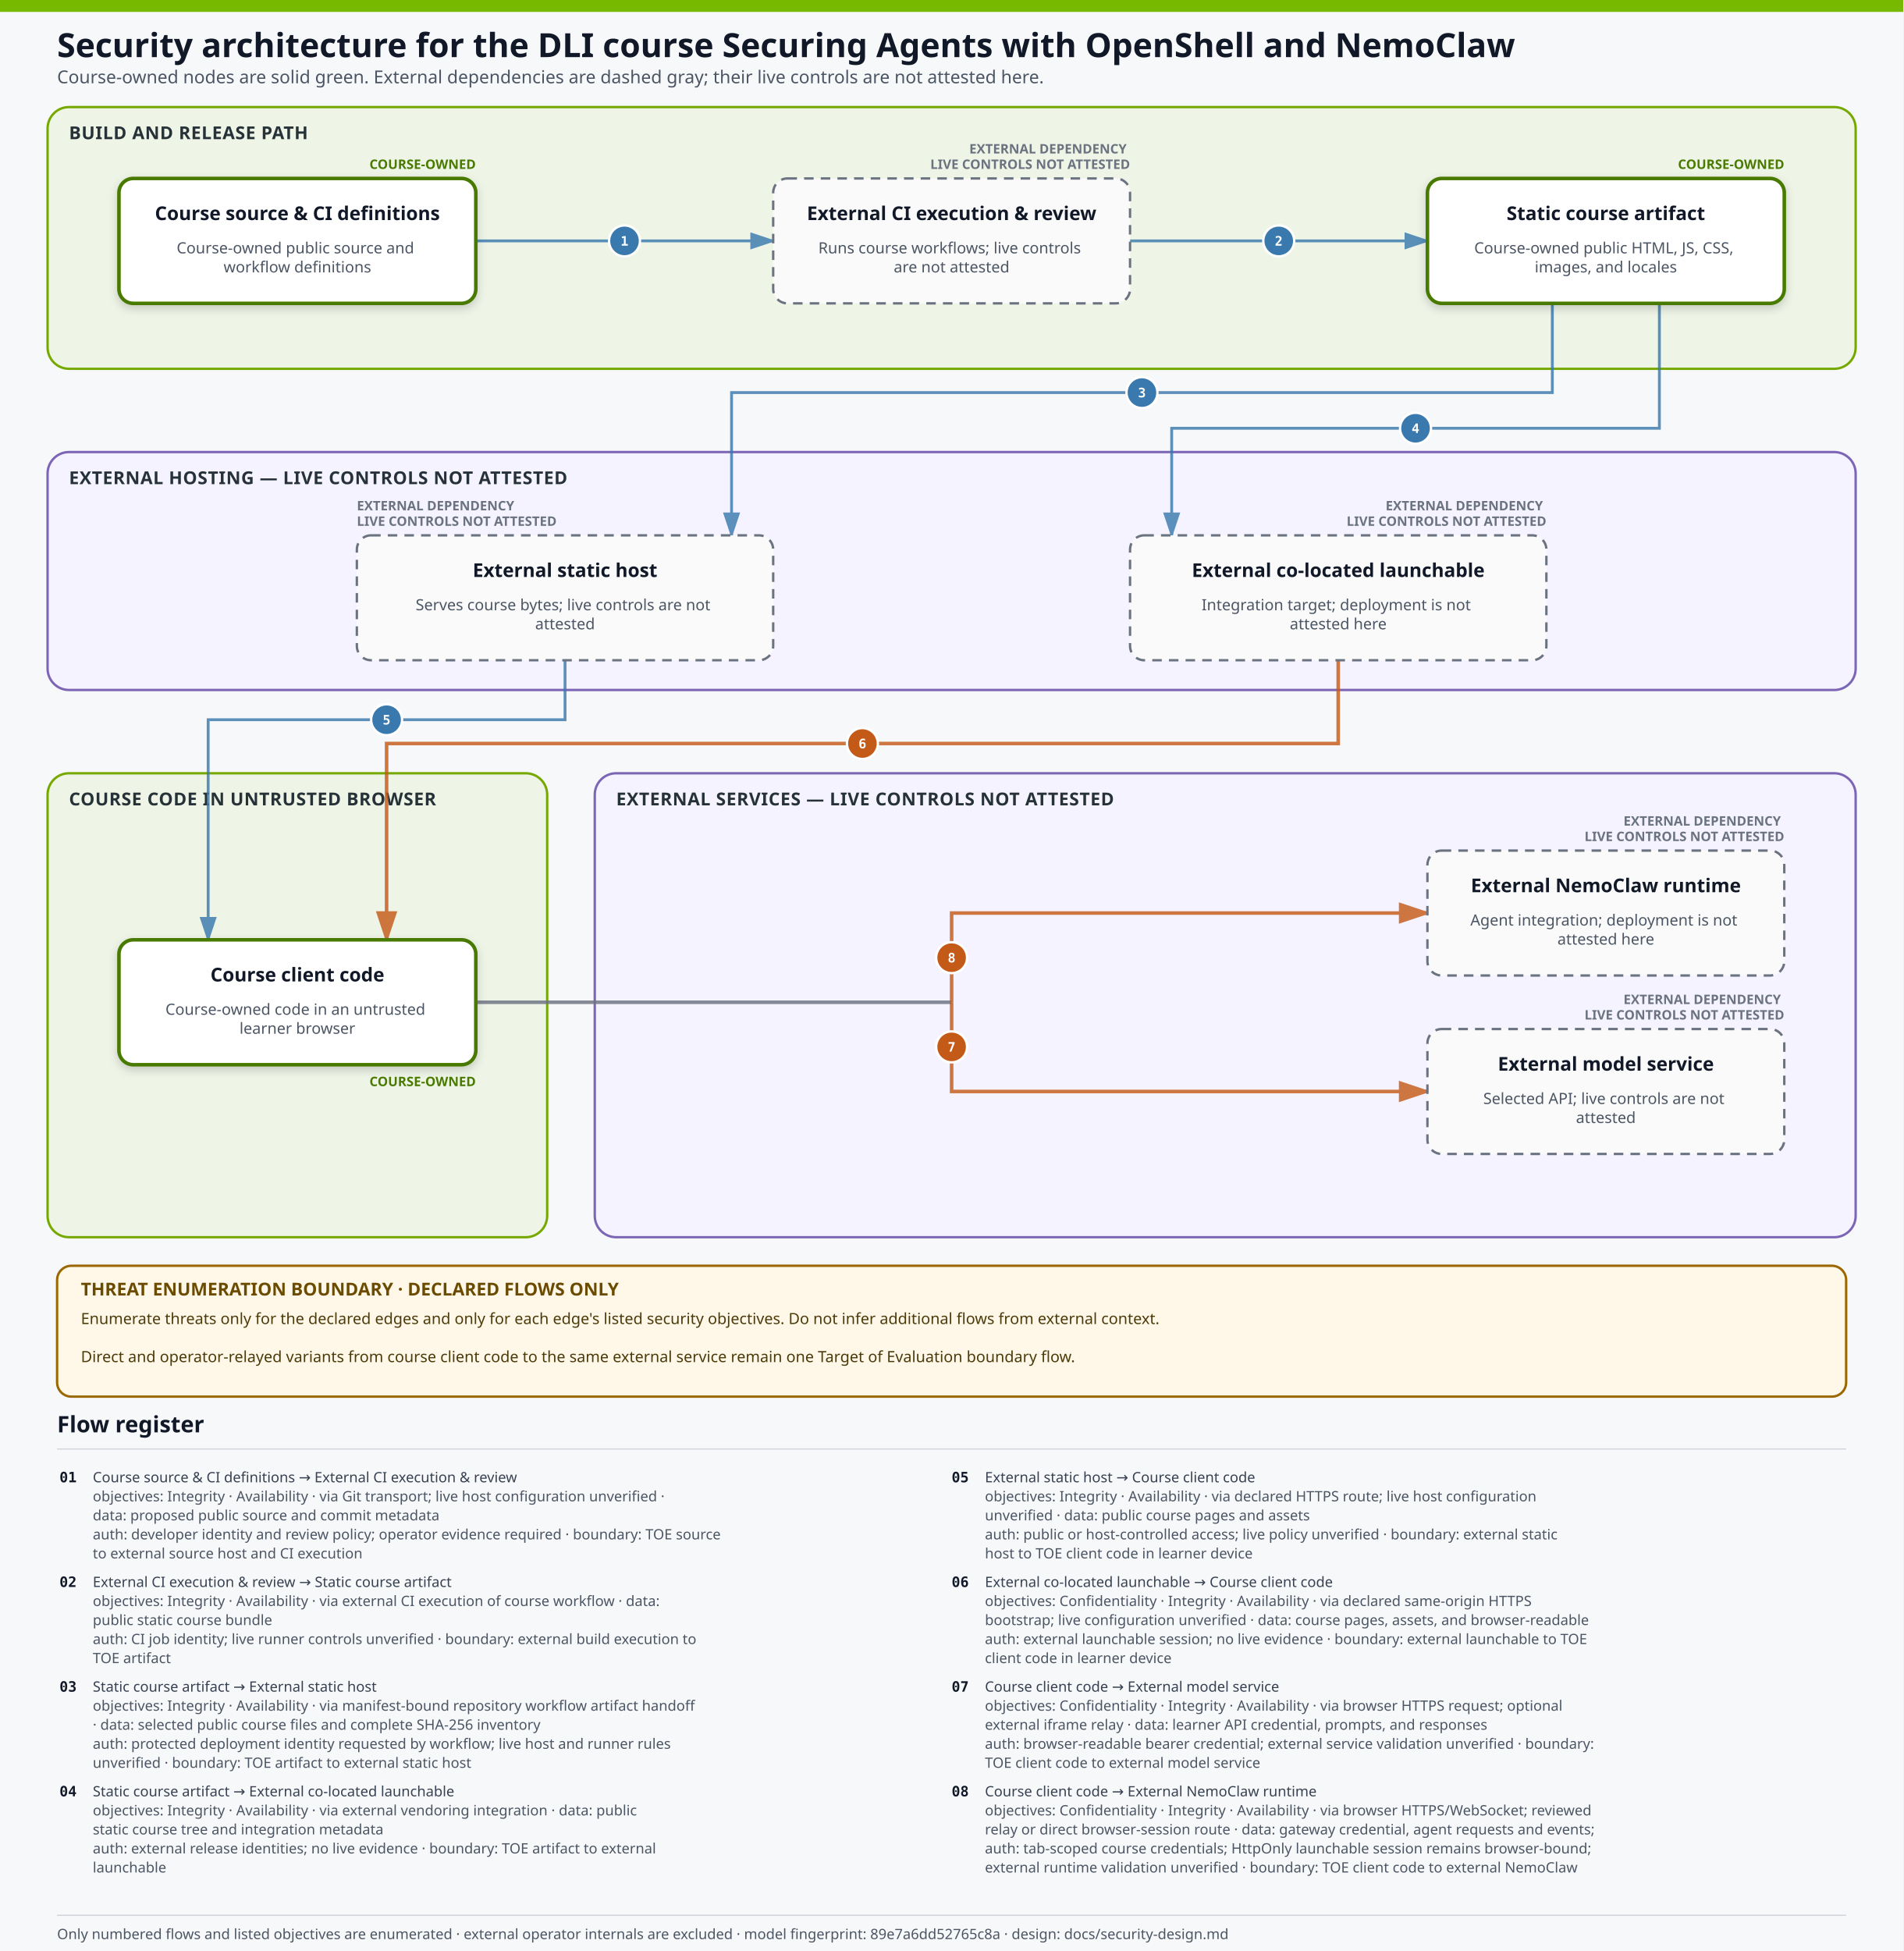
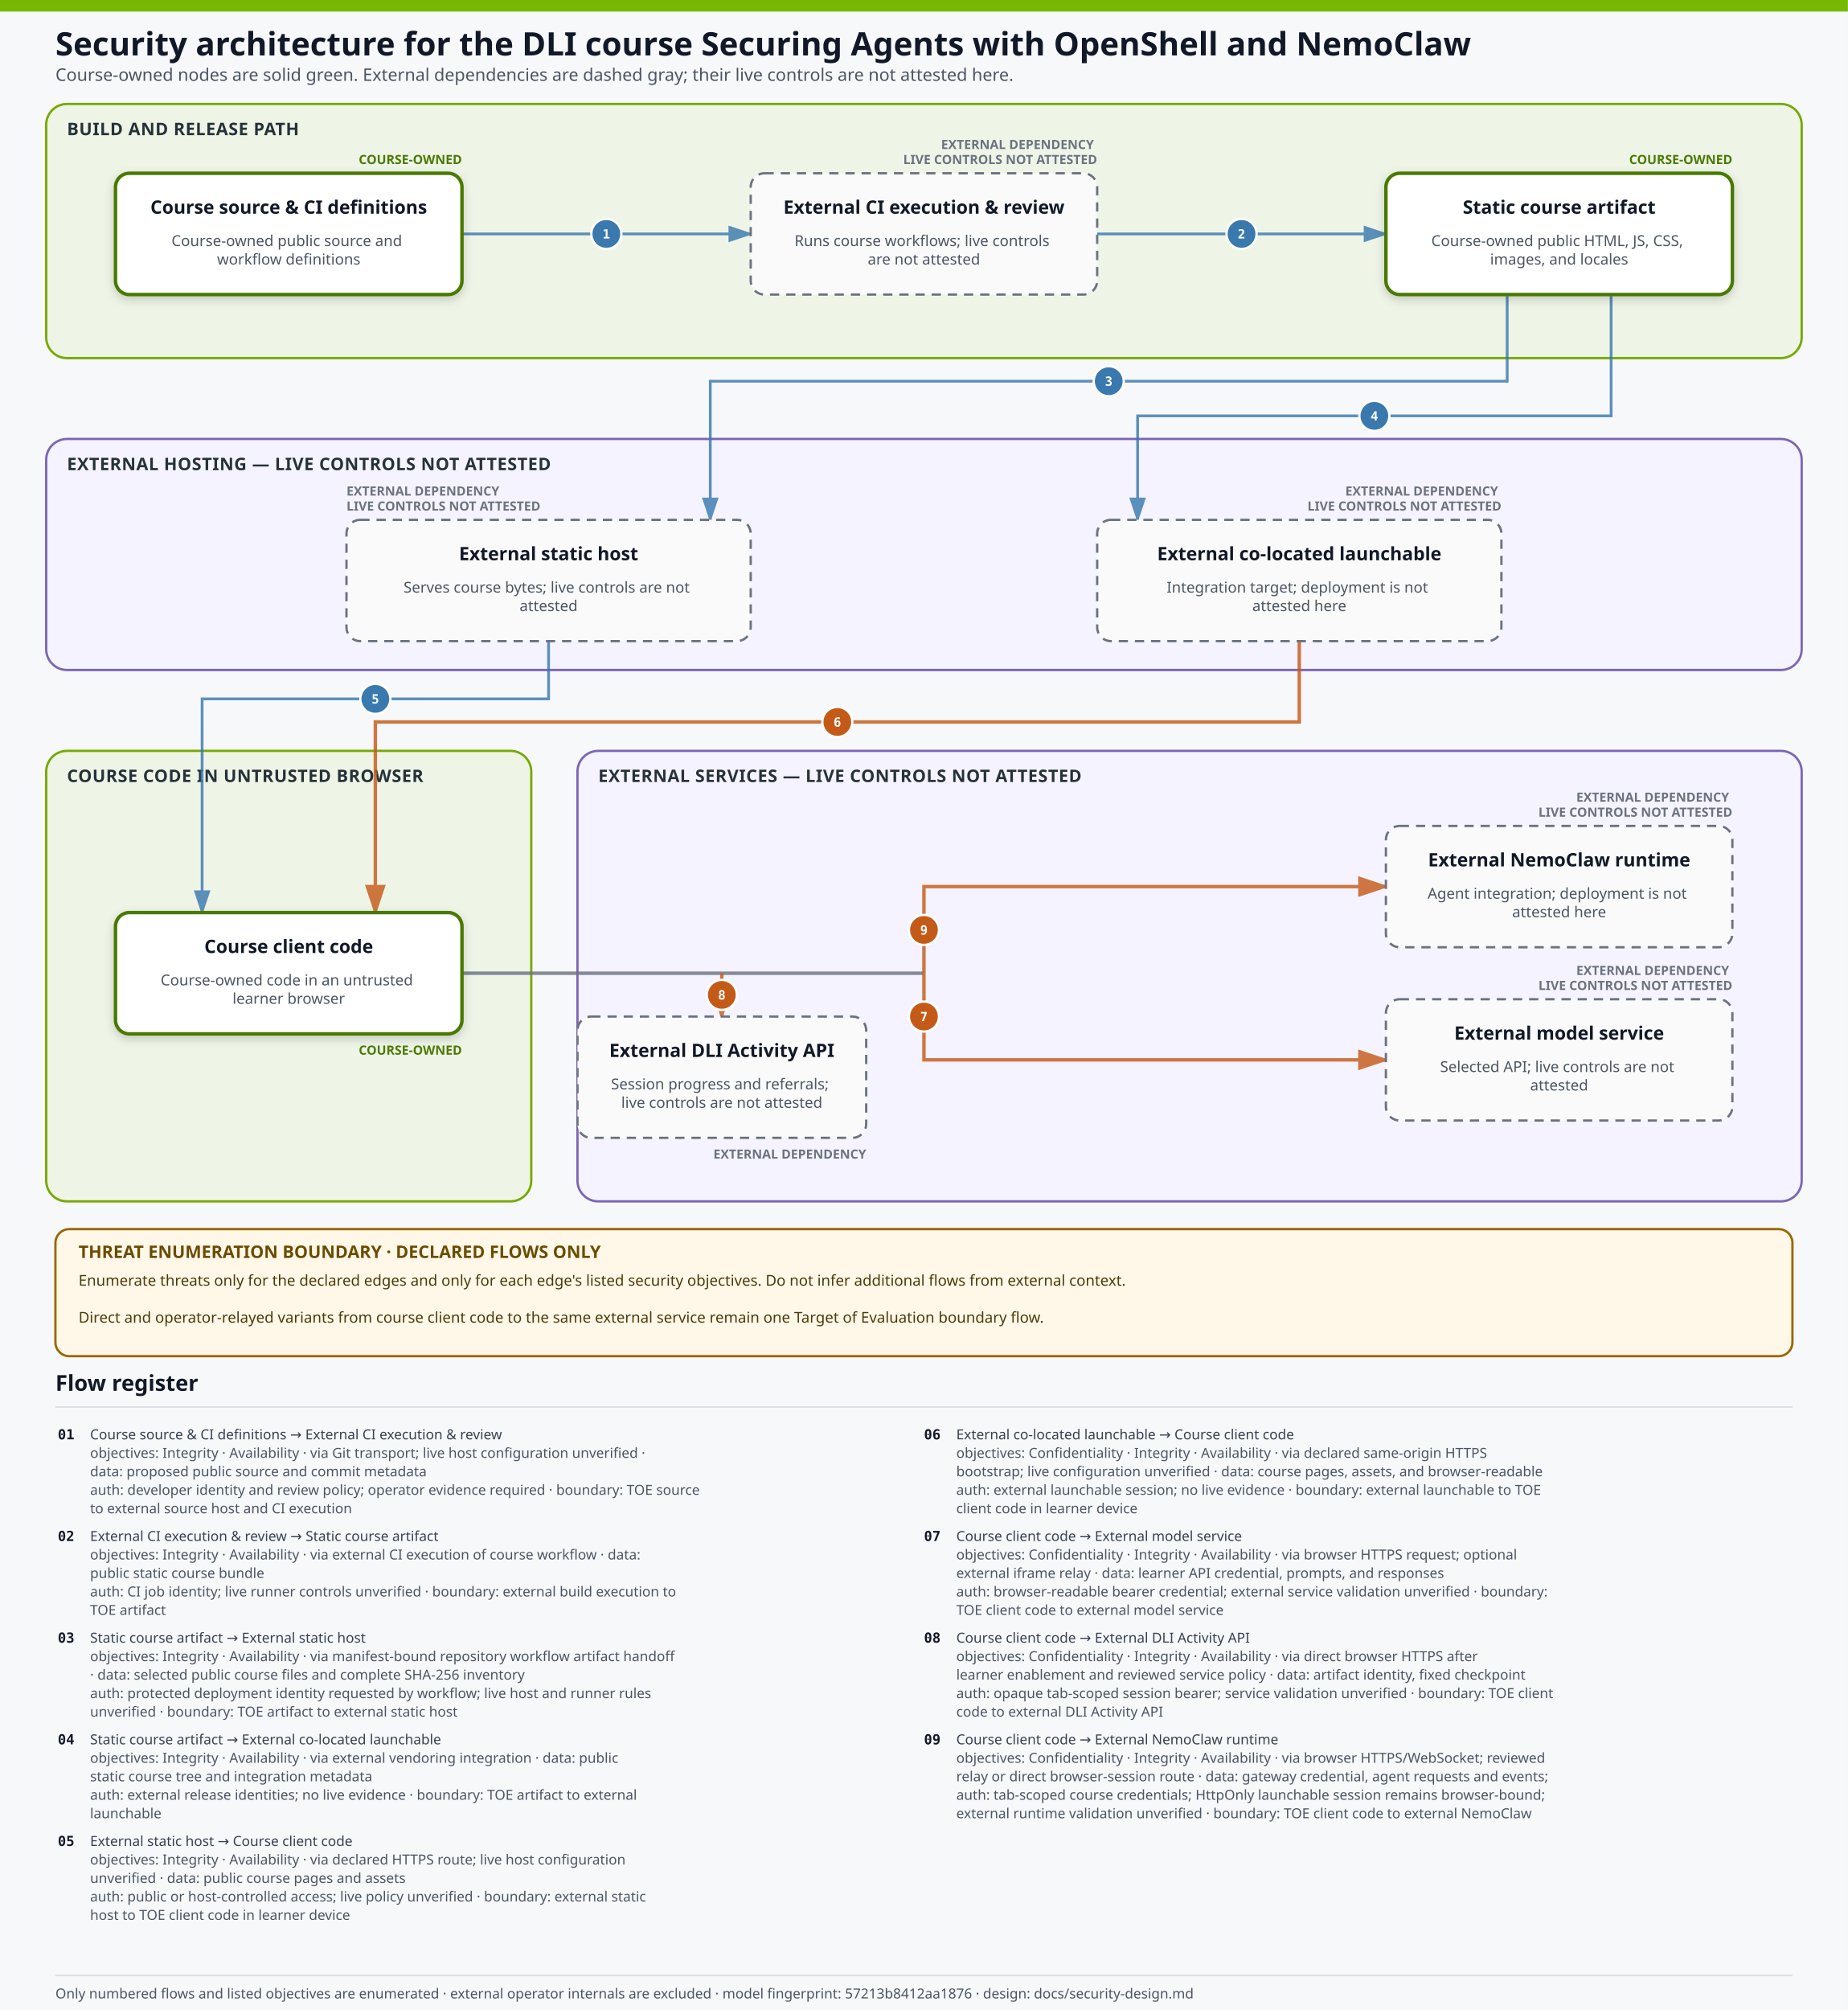
- <svg xmlns="http://www.w3.org/2000/svg" viewBox="0 0 1600 1640" role="img" aria-labelledby="title desc" data-architecture-schema="nemoclaw-security-architecture/2">
+ <svg xmlns="http://www.w3.org/2000/svg" viewBox="0 0 1600 1740" role="img" aria-labelledby="title desc" data-architecture-schema="nemoclaw-security-architecture/2">
  <defs>
    <marker id="arrow" markerWidth="10" markerHeight="10" refX="8" refY="3" orient="auto" markerUnits="strokeWidth">
      <path d="M0,0 L0,6 L9,3 z" fill="context-stroke" />
    </marker>
    <filter id="shadow" x="-10%" y="-10%" width="120%" height="130%">
      <feDropShadow dx="0" dy="3" stdDeviation="4" flood-opacity=".18" />
    </filter>
  </defs>
  <style>
  .bg{fill:#f7f8fa}.title{font:700 28px system-ui,sans-serif;fill:#111827}.subtitle{font:15px system-ui,sans-serif;fill:#4b5563}
  .zone{stroke-width:2;rx:18}.zone.supply{fill:#eef5e7;stroke:#76a900}.zone.external{fill:#f5f3ff;stroke:#7c65b5}.zone.gateway{fill:#eef6ff;stroke:#3979ad}.zone.internal{fill:#edf8f1;stroke:#37805a}.zone.host{fill:#fff4e8;stroke:#bf6b24}
  .zone-label{font:700 15px system-ui,sans-serif;letter-spacing:.4px;fill:#263238}.node{fill:#fff;stroke:#4b5563;stroke-width:2;rx:12;filter:url(#shadow)}
  .node.toe{stroke:#4a7a00;stroke-width:3}.node.external-context{fill:#fafafa;stroke:#6b7280;stroke-dasharray:8 6;filter:none}.node.privileged{stroke:#c45a18;stroke-width:3}.node.conditional{stroke-dasharray:8 6}.node-label{font:700 16px system-ui,sans-serif;fill:#111827}.node-detail{font:13px system-ui,sans-serif;fill:#4b5563}
  .ownership-toe{font:700 11px system-ui,sans-serif;fill:#4a7a00}.ownership-external{font:700 11px system-ui,sans-serif;fill:#6b7280}
  .edge{fill:none;stroke:#3979ad;stroke-width:2.4;opacity:.82;marker-end:url(#arrow)}.edge.sensitive{stroke:#c45a18;stroke-width:3}.edge.conditional{stroke-dasharray:8 6}
  .trunk{fill:none;stroke:#3979ad;stroke-width:3;opacity:.82}.trunk.neutral{stroke:#6b7280}
  .edge-id{font:700 11px ui-monospace,monospace;fill:#fff}.edge-badge{fill:#3979ad;stroke:#fff;stroke-width:2}.edge-badge.sensitive{fill:#c45a18}
  .legend-title{font:700 19px system-ui,sans-serif;fill:#111827}.legend-text{font:12px system-ui,sans-serif;fill:#374151}.legend-id{font:700 12px ui-monospace,monospace;fill:#111827}
  .scope-box{fill:#fff8e8;stroke:#9a6700;stroke-width:2;rx:12}.scope-title{font:700 15px system-ui,sans-serif;fill:#6b4b00}.scope-text{font:13px system-ui,sans-serif;fill:#4b3a0a}
  .note{font:12px system-ui,sans-serif;fill:#4b5563}.rail{fill:#76b900}
</style>
-   <rect class="bg" width="1600" height="1640" />
+   <rect class="bg" width="1600" height="1740" />
  <rect class="rail" x="0" y="0" width="1600" height="10" />
  <text class="title" x="48" y="48">Security architecture for the DLI course Securing Agents with OpenShell and NemoClaw</text>
  <text class="subtitle" x="48" y="70">Course-owned nodes are solid green. External dependencies are dashed gray; their live controls are not attested here.</text>
  <rect class="zone supply" x="40" y="90" width="1520" height="220" />
  <text class="zone-label" x="58" y="117">BUILD AND RELEASE PATH</text>
  <rect class="zone external" x="40" y="380" width="1520" height="200" />
  <text class="zone-label" x="58" y="407">EXTERNAL HOSTING — LIVE CONTROLS NOT ATTESTED</text>
  <rect class="zone supply" x="40" y="650" width="420" height="390" />
  <text class="zone-label" x="58" y="677">COURSE CODE IN UNTRUSTED BROWSER</text>
  <rect class="zone external" x="500" y="650" width="1060" height="390" />
  <text class="zone-label" x="518" y="677">EXTERNAL SERVICES — LIVE CONTROLS NOT ATTESTED</text>
  <polyline class="trunk neutral" points="400,842.5 800,842.5" />
  <polyline class="edge" points="400,202.5 525,202.5 525,202.5 650,202.5" />
  <polyline class="edge" points="950,202.5 1075,202.5 1075,202.5 1200,202.5" />
  <polyline class="edge" points="1305,255 1305,330 615,330 615,450" />
  <polyline class="edge" points="1395,255 1395,360 985,360 985,450" />
  <polyline class="edge" points="475,555 475,605 175,605 175,790" />
  <polyline class="edge sensitive" points="1125,555 1125,625 325,625 325,790" />
  <polyline class="edge sensitive" points="800,842.5 800,917.5 1200,917.5" />
+   <polyline class="edge sensitive" points="625,842.5 625,861.25 625,861.25 625,880" />
  <polyline class="edge sensitive" points="800,842.5 800,767.5 1200,767.5" />
  <circle class="edge-badge" cx="525" cy="202.5" r="13" />
  <text class="edge-id" x="525" y="206.5" text-anchor="middle">1</text>
  <circle class="edge-badge" cx="1075" cy="202.5" r="13" />
  <text class="edge-id" x="1075" y="206.5" text-anchor="middle">2</text>
  <circle class="edge-badge" cx="960" cy="330" r="13" />
  <text class="edge-id" x="960" y="334" text-anchor="middle">3</text>
  <circle class="edge-badge" cx="1190" cy="360" r="13" />
  <text class="edge-id" x="1190" y="364" text-anchor="middle">4</text>
  <circle class="edge-badge" cx="325" cy="605" r="13" />
  <text class="edge-id" x="325" y="609" text-anchor="middle">5</text>
  <circle class="edge-badge sensitive" cx="725" cy="625" r="13" />
  <text class="edge-id" x="725" y="629" text-anchor="middle">6</text>
  <circle class="edge-badge sensitive" cx="800" cy="880" r="13" />
  <text class="edge-id" x="800" y="884" text-anchor="middle">7</text>
+   <circle class="edge-badge sensitive" cx="625" cy="861.25" r="13" />
+   <text class="edge-id" x="625" y="865.25" text-anchor="middle">8</text>
  <circle class="edge-badge sensitive" cx="800" cy="805" r="13" />
-   <text class="edge-id" x="800" y="809" text-anchor="middle">8</text>
+   <text class="edge-id" x="800" y="809" text-anchor="middle">9</text>
  <rect class="node toe" x="100" y="150" width="300" height="105" />
  <text class="ownership-toe" x="400" y="142" text-anchor="end">COURSE-OWNED</text>
  <text x="250" y="185" text-anchor="middle" class="node-label">
    <tspan x="250" dy="0">Course source &amp; CI definitions</tspan>
  </text>
  <text x="250" y="213" text-anchor="middle" class="node-detail">
    <tspan x="250" dy="0">Course-owned public source and</tspan>
    <tspan x="250" dy="16">workflow definitions</tspan>
  </text>
  <rect class="node external-context" x="650" y="150" width="300" height="105" />
  <text x="950" y="129" text-anchor="end" class="ownership-external">
    <tspan x="950" dy="0">EXTERNAL DEPENDENCY</tspan>
    <tspan x="950" dy="13">LIVE CONTROLS NOT ATTESTED</tspan>
  </text>
  <text x="800" y="185" text-anchor="middle" class="node-label">
    <tspan x="800" dy="0">External CI execution &amp; review</tspan>
  </text>
  <text x="800" y="213" text-anchor="middle" class="node-detail">
    <tspan x="800" dy="0">Runs course workflows; live controls</tspan>
    <tspan x="800" dy="16">are not attested</tspan>
  </text>
  <rect class="node toe" x="1200" y="150" width="300" height="105" />
  <text class="ownership-toe" x="1500" y="142" text-anchor="end">COURSE-OWNED</text>
  <text x="1350" y="185" text-anchor="middle" class="node-label">
    <tspan x="1350" dy="0">Static course artifact</tspan>
  </text>
  <text x="1350" y="213" text-anchor="middle" class="node-detail">
    <tspan x="1350" dy="0">Course-owned public HTML, JS, CSS,</tspan>
    <tspan x="1350" dy="16">images, and locales</tspan>
  </text>
  <rect class="node external-context" x="300" y="450" width="350" height="105" />
  <text x="300" y="429" text-anchor="start" class="ownership-external">
    <tspan x="300" dy="0">EXTERNAL DEPENDENCY</tspan>
    <tspan x="300" dy="13">LIVE CONTROLS NOT ATTESTED</tspan>
  </text>
  <text x="475" y="485" text-anchor="middle" class="node-label">
    <tspan x="475" dy="0">External static host</tspan>
  </text>
  <text x="475" y="513" text-anchor="middle" class="node-detail">
    <tspan x="475" dy="0">Serves course bytes; live controls are not</tspan>
    <tspan x="475" dy="16">attested</tspan>
  </text>
  <rect class="node external-context" x="950" y="450" width="350" height="105" />
  <text x="1300" y="429" text-anchor="end" class="ownership-external">
    <tspan x="1300" dy="0">EXTERNAL DEPENDENCY</tspan>
    <tspan x="1300" dy="13">LIVE CONTROLS NOT ATTESTED</tspan>
  </text>
  <text x="1125" y="485" text-anchor="middle" class="node-label">
    <tspan x="1125" dy="0">External co-located launchable</tspan>
  </text>
  <text x="1125" y="513" text-anchor="middle" class="node-detail">
    <tspan x="1125" dy="0">Integration target; deployment is not</tspan>
    <tspan x="1125" dy="16">attested here</tspan>
  </text>
  <rect class="node toe" x="100" y="790" width="300" height="105" />
  <text class="ownership-toe" x="400" y="913" text-anchor="end">COURSE-OWNED</text>
  <text x="250" y="825" text-anchor="middle" class="node-label">
    <tspan x="250" dy="0">Course client code</tspan>
  </text>
  <text x="250" y="853" text-anchor="middle" class="node-detail">
    <tspan x="250" dy="0">Course-owned code in an untrusted</tspan>
    <tspan x="250" dy="16">learner browser</tspan>
  </text>
  <rect class="node external-context" x="1200" y="865" width="300" height="105" />
  <text x="1500" y="844" text-anchor="end" class="ownership-external">
    <tspan x="1500" dy="0">EXTERNAL DEPENDENCY</tspan>
    <tspan x="1500" dy="13">LIVE CONTROLS NOT ATTESTED</tspan>
  </text>
  <text x="1350" y="900" text-anchor="middle" class="node-label">
    <tspan x="1350" dy="0">External model service</tspan>
  </text>
  <text x="1350" y="928" text-anchor="middle" class="node-detail">
    <tspan x="1350" dy="0">Selected API; live controls are not</tspan>
    <tspan x="1350" dy="16">attested</tspan>
+   </text>
+   <rect class="node external-context" x="500" y="880" width="250" height="105" />
+   <text class="ownership-external" x="750" y="1003" text-anchor="end">EXTERNAL DEPENDENCY</text>
+   <text x="625" y="915" text-anchor="middle" class="node-label">
+     <tspan x="625" dy="0">External DLI Activity API</tspan>
+   </text>
+   <text x="625" y="943" text-anchor="middle" class="node-detail">
+     <tspan x="625" dy="0">Session progress and referrals;</tspan>
+     <tspan x="625" dy="16">live controls are not attested</tspan>
  </text>
  <rect class="node external-context" x="1200" y="715" width="300" height="105" />
  <text x="1500" y="694" text-anchor="end" class="ownership-external">
    <tspan x="1500" dy="0">EXTERNAL DEPENDENCY</tspan>
    <tspan x="1500" dy="13">LIVE CONTROLS NOT ATTESTED</tspan>
  </text>
  <text x="1350" y="750" text-anchor="middle" class="node-label">
    <tspan x="1350" dy="0">External NemoClaw runtime</tspan>
  </text>
  <text x="1350" y="778" text-anchor="middle" class="node-detail">
    <tspan x="1350" dy="0">Agent integration; deployment is not</tspan>
    <tspan x="1350" dy="16">attested here</tspan>
  </text>
  <rect class="scope-box" x="48" y="1064" width="1504" height="110" />
  <text class="scope-title" x="68" y="1089">THREAT ENUMERATION BOUNDARY · DECLARED FLOWS ONLY</text>
  <text x="68" y="1113" text-anchor="start" class="scope-text">
    <tspan x="68" dy="0">Enumerate threats only for the declared edges and only for each edge's listed security objectives. Do not infer additional flows from external context.</tspan>
  </text>
  <text x="68" y="1145" text-anchor="start" class="scope-text">
    <tspan x="68" dy="0">Direct and operator-relayed variants from course client code to the same external service remain one Target of Evaluation boundary flow.</tspan>
  </text>
  <text class="legend-title" x="48" y="1204">Flow register</text>
  <line x1="48" y1="1218" x2="1552" y2="1218" stroke="#d1d5db" />
  <text class="legend-id" x="50" y="1246">01</text>
  <text x="78" y="1246" text-anchor="start" class="legend-text">
    <tspan x="78" dy="0">Course source &amp; CI definitions → External CI execution &amp; review</tspan>
  </text>
  <text x="78" y="1262" text-anchor="start" class="note">
    <tspan x="78" dy="0">objectives: Integrity · Availability · via Git transport; live host configuration unverified ·</tspan>
    <tspan x="78" dy="16">data: proposed public source and commit metadata</tspan>
  </text>
  <text x="78" y="1294" text-anchor="start" class="note">
    <tspan x="78" dy="0">auth: developer identity and review policy; operator evidence required · boundary: TOE source</tspan>
    <tspan x="78" dy="16">to external source host and CI execution</tspan>
  </text>
  <text class="legend-id" x="50" y="1334">02</text>
  <text x="78" y="1334" text-anchor="start" class="legend-text">
    <tspan x="78" dy="0">External CI execution &amp; review → Static course artifact</tspan>
  </text>
  <text x="78" y="1350" text-anchor="start" class="note">
    <tspan x="78" dy="0">objectives: Integrity · Availability · via external CI execution of course workflow · data:</tspan>
    <tspan x="78" dy="16">public static course bundle</tspan>
  </text>
  <text x="78" y="1382" text-anchor="start" class="note">
    <tspan x="78" dy="0">auth: CI job identity; live runner controls unverified · boundary: external build execution to</tspan>
    <tspan x="78" dy="16">TOE artifact</tspan>
  </text>
  <text class="legend-id" x="50" y="1422">03</text>
  <text x="78" y="1422" text-anchor="start" class="legend-text">
    <tspan x="78" dy="0">Static course artifact → External static host</tspan>
  </text>
  <text x="78" y="1438" text-anchor="start" class="note">
    <tspan x="78" dy="0">objectives: Integrity · Availability · via manifest-bound repository workflow artifact handoff</tspan>
    <tspan x="78" dy="16">· data: selected public course files and complete SHA-256 inventory</tspan>
  </text>
  <text x="78" y="1470" text-anchor="start" class="note">
    <tspan x="78" dy="0">auth: protected deployment identity requested by workflow; live host and runner rules</tspan>
    <tspan x="78" dy="16">unverified · boundary: TOE artifact to external static host</tspan>
  </text>
  <text class="legend-id" x="50" y="1510">04</text>
  <text x="78" y="1510" text-anchor="start" class="legend-text">
    <tspan x="78" dy="0">Static course artifact → External co-located launchable</tspan>
  </text>
  <text x="78" y="1526" text-anchor="start" class="note">
    <tspan x="78" dy="0">objectives: Integrity · Availability · via external vendoring integration · data: public</tspan>
    <tspan x="78" dy="16">static course tree and integration metadata</tspan>
  </text>
  <text x="78" y="1558" text-anchor="start" class="note">
    <tspan x="78" dy="0">auth: external release identities; no live evidence · boundary: TOE artifact to external</tspan>
    <tspan x="78" dy="16">launchable</tspan>
  </text>
-   <text class="legend-id" x="800" y="1246">05</text>
+   <text class="legend-id" x="50" y="1598">05</text>
+   <text x="78" y="1598" text-anchor="start" class="legend-text">
+     <tspan x="78" dy="0">External static host → Course client code</tspan>
+   </text>
+   <text x="78" y="1614" text-anchor="start" class="note">
+     <tspan x="78" dy="0">objectives: Integrity · Availability · via declared HTTPS route; live host configuration</tspan>
+     <tspan x="78" dy="16">unverified · data: public course pages and assets</tspan>
+   </text>
+   <text x="78" y="1646" text-anchor="start" class="note">
+     <tspan x="78" dy="0">auth: public or host-controlled access; live policy unverified · boundary: external static</tspan>
+     <tspan x="78" dy="16">host to TOE client code in learner device</tspan>
+   </text>
+   <text class="legend-id" x="800" y="1246">06</text>
  <text x="828" y="1246" text-anchor="start" class="legend-text">
-     <tspan x="828" dy="0">External static host → Course client code</tspan>
+     <tspan x="828" dy="0">External co-located launchable → Course client code</tspan>
  </text>
  <text x="828" y="1262" text-anchor="start" class="note">
-     <tspan x="828" dy="0">objectives: Integrity · Availability · via declared HTTPS route; live host configuration</tspan>
-     <tspan x="828" dy="16">unverified · data: public course pages and assets</tspan>
-   </text>
-   <text x="828" y="1294" text-anchor="start" class="note">
-     <tspan x="828" dy="0">auth: public or host-controlled access; live policy unverified · boundary: external static</tspan>
-     <tspan x="828" dy="16">host to TOE client code in learner device</tspan>
-   </text>
-   <text class="legend-id" x="800" y="1334">06</text>
-   <text x="828" y="1334" text-anchor="start" class="legend-text">
-     <tspan x="828" dy="0">External co-located launchable → Course client code</tspan>
-   </text>
-   <text x="828" y="1350" text-anchor="start" class="note">
    <tspan x="828" dy="0">objectives: Confidentiality · Integrity · Availability · via declared same-origin HTTPS</tspan>
    <tspan x="828" dy="16">bootstrap; live configuration unverified · data: course pages, assets, and browser-readable</tspan>
  </text>
-   <text x="828" y="1382" text-anchor="start" class="note">
+   <text x="828" y="1294" text-anchor="start" class="note">
    <tspan x="828" dy="0">auth: external launchable session; no live evidence · boundary: external launchable to TOE</tspan>
    <tspan x="828" dy="16">client code in learner device</tspan>
  </text>
-   <text class="legend-id" x="800" y="1422">07</text>
-   <text x="828" y="1422" text-anchor="start" class="legend-text">
+   <text class="legend-id" x="800" y="1334">07</text>
+   <text x="828" y="1334" text-anchor="start" class="legend-text">
    <tspan x="828" dy="0">Course client code → External model service</tspan>
  </text>
-   <text x="828" y="1438" text-anchor="start" class="note">
+   <text x="828" y="1350" text-anchor="start" class="note">
    <tspan x="828" dy="0">objectives: Confidentiality · Integrity · Availability · via browser HTTPS request; optional</tspan>
    <tspan x="828" dy="16">external iframe relay · data: learner API credential, prompts, and responses</tspan>
  </text>
-   <text x="828" y="1470" text-anchor="start" class="note">
+   <text x="828" y="1382" text-anchor="start" class="note">
    <tspan x="828" dy="0">auth: browser-readable bearer credential; external service validation unverified · boundary:</tspan>
    <tspan x="828" dy="16">TOE client code to external model service</tspan>
  </text>
-   <text class="legend-id" x="800" y="1510">08</text>
+   <text class="legend-id" x="800" y="1422">08</text>
+   <text x="828" y="1422" text-anchor="start" class="legend-text">
+     <tspan x="828" dy="0">Course client code → External DLI Activity API</tspan>
+   </text>
+   <text x="828" y="1438" text-anchor="start" class="note">
+     <tspan x="828" dy="0">objectives: Confidentiality · Integrity · Availability · via direct browser HTTPS after</tspan>
+     <tspan x="828" dy="16">learner enablement and reviewed service policy · data: artifact identity, fixed checkpoint</tspan>
+   </text>
+   <text x="828" y="1470" text-anchor="start" class="note">
+     <tspan x="828" dy="0">auth: opaque tab-scoped session bearer; service validation unverified · boundary: TOE client</tspan>
+     <tspan x="828" dy="16">code to external DLI Activity API</tspan>
+   </text>
+   <text class="legend-id" x="800" y="1510">09</text>
  <text x="828" y="1510" text-anchor="start" class="legend-text">
    <tspan x="828" dy="0">Course client code → External NemoClaw runtime</tspan>
  </text>
  <text x="828" y="1526" text-anchor="start" class="note">
    <tspan x="828" dy="0">objectives: Confidentiality · Integrity · Availability · via browser HTTPS/WebSocket; reviewed</tspan>
    <tspan x="828" dy="16">relay or direct browser-session route · data: gateway credential, agent requests and events;</tspan>
  </text>
  <text x="828" y="1558" text-anchor="start" class="note">
    <tspan x="828" dy="0">auth: tab-scoped course credentials; HttpOnly launchable session remains browser-bound;</tspan>
    <tspan x="828" dy="16">external runtime validation unverified · boundary: TOE client code to external NemoClaw</tspan>
  </text>
-   <line x1="48" y1="1610" x2="1552" y2="1610" stroke="#d1d5db" />
-   <text class="note" x="48" y="1630">Only numbered flows and listed objectives are enumerated · external operator internals are excluded · model fingerprint: 89e7a6dd52765c8a · design: docs/security-design.md</text>
+   <line x1="48" y1="1710" x2="1552" y2="1710" stroke="#d1d5db" />
+   <text class="note" x="48" y="1730">Only numbered flows and listed objectives are enumerated · external operator internals are excluded · model fingerprint: 57213b8412aa1876 · design: docs/security-design.md</text>
</svg>
